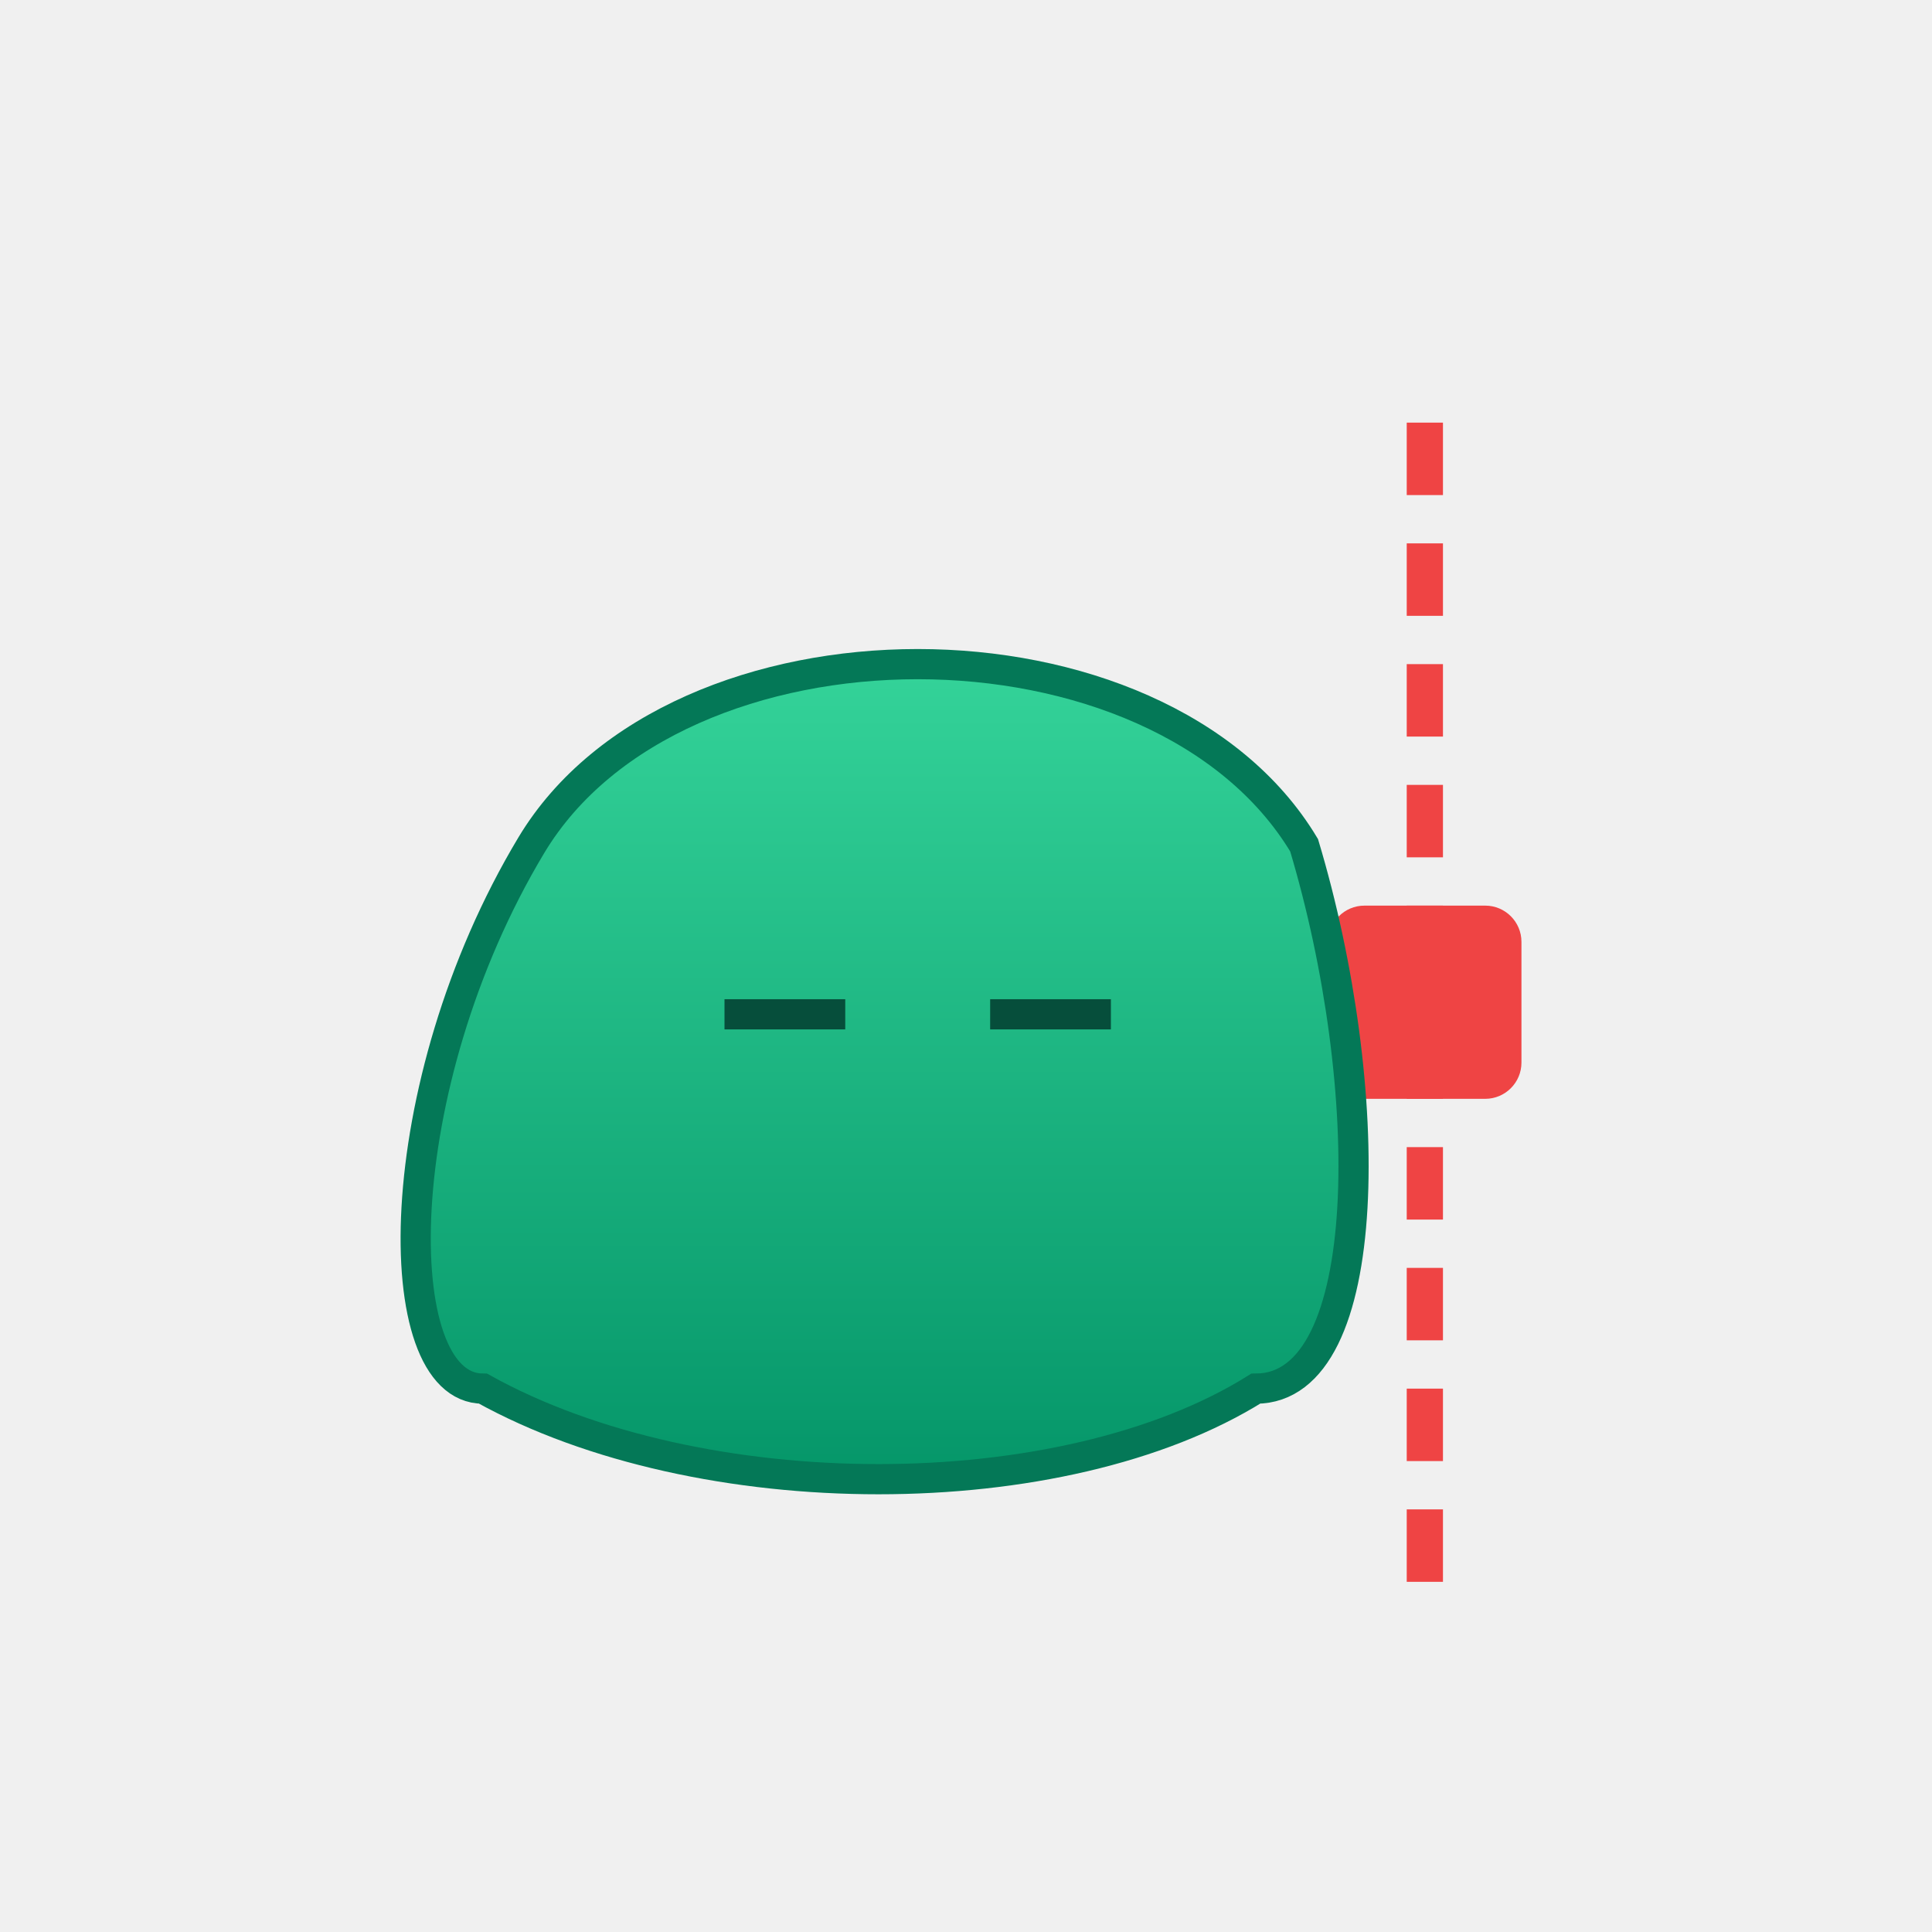
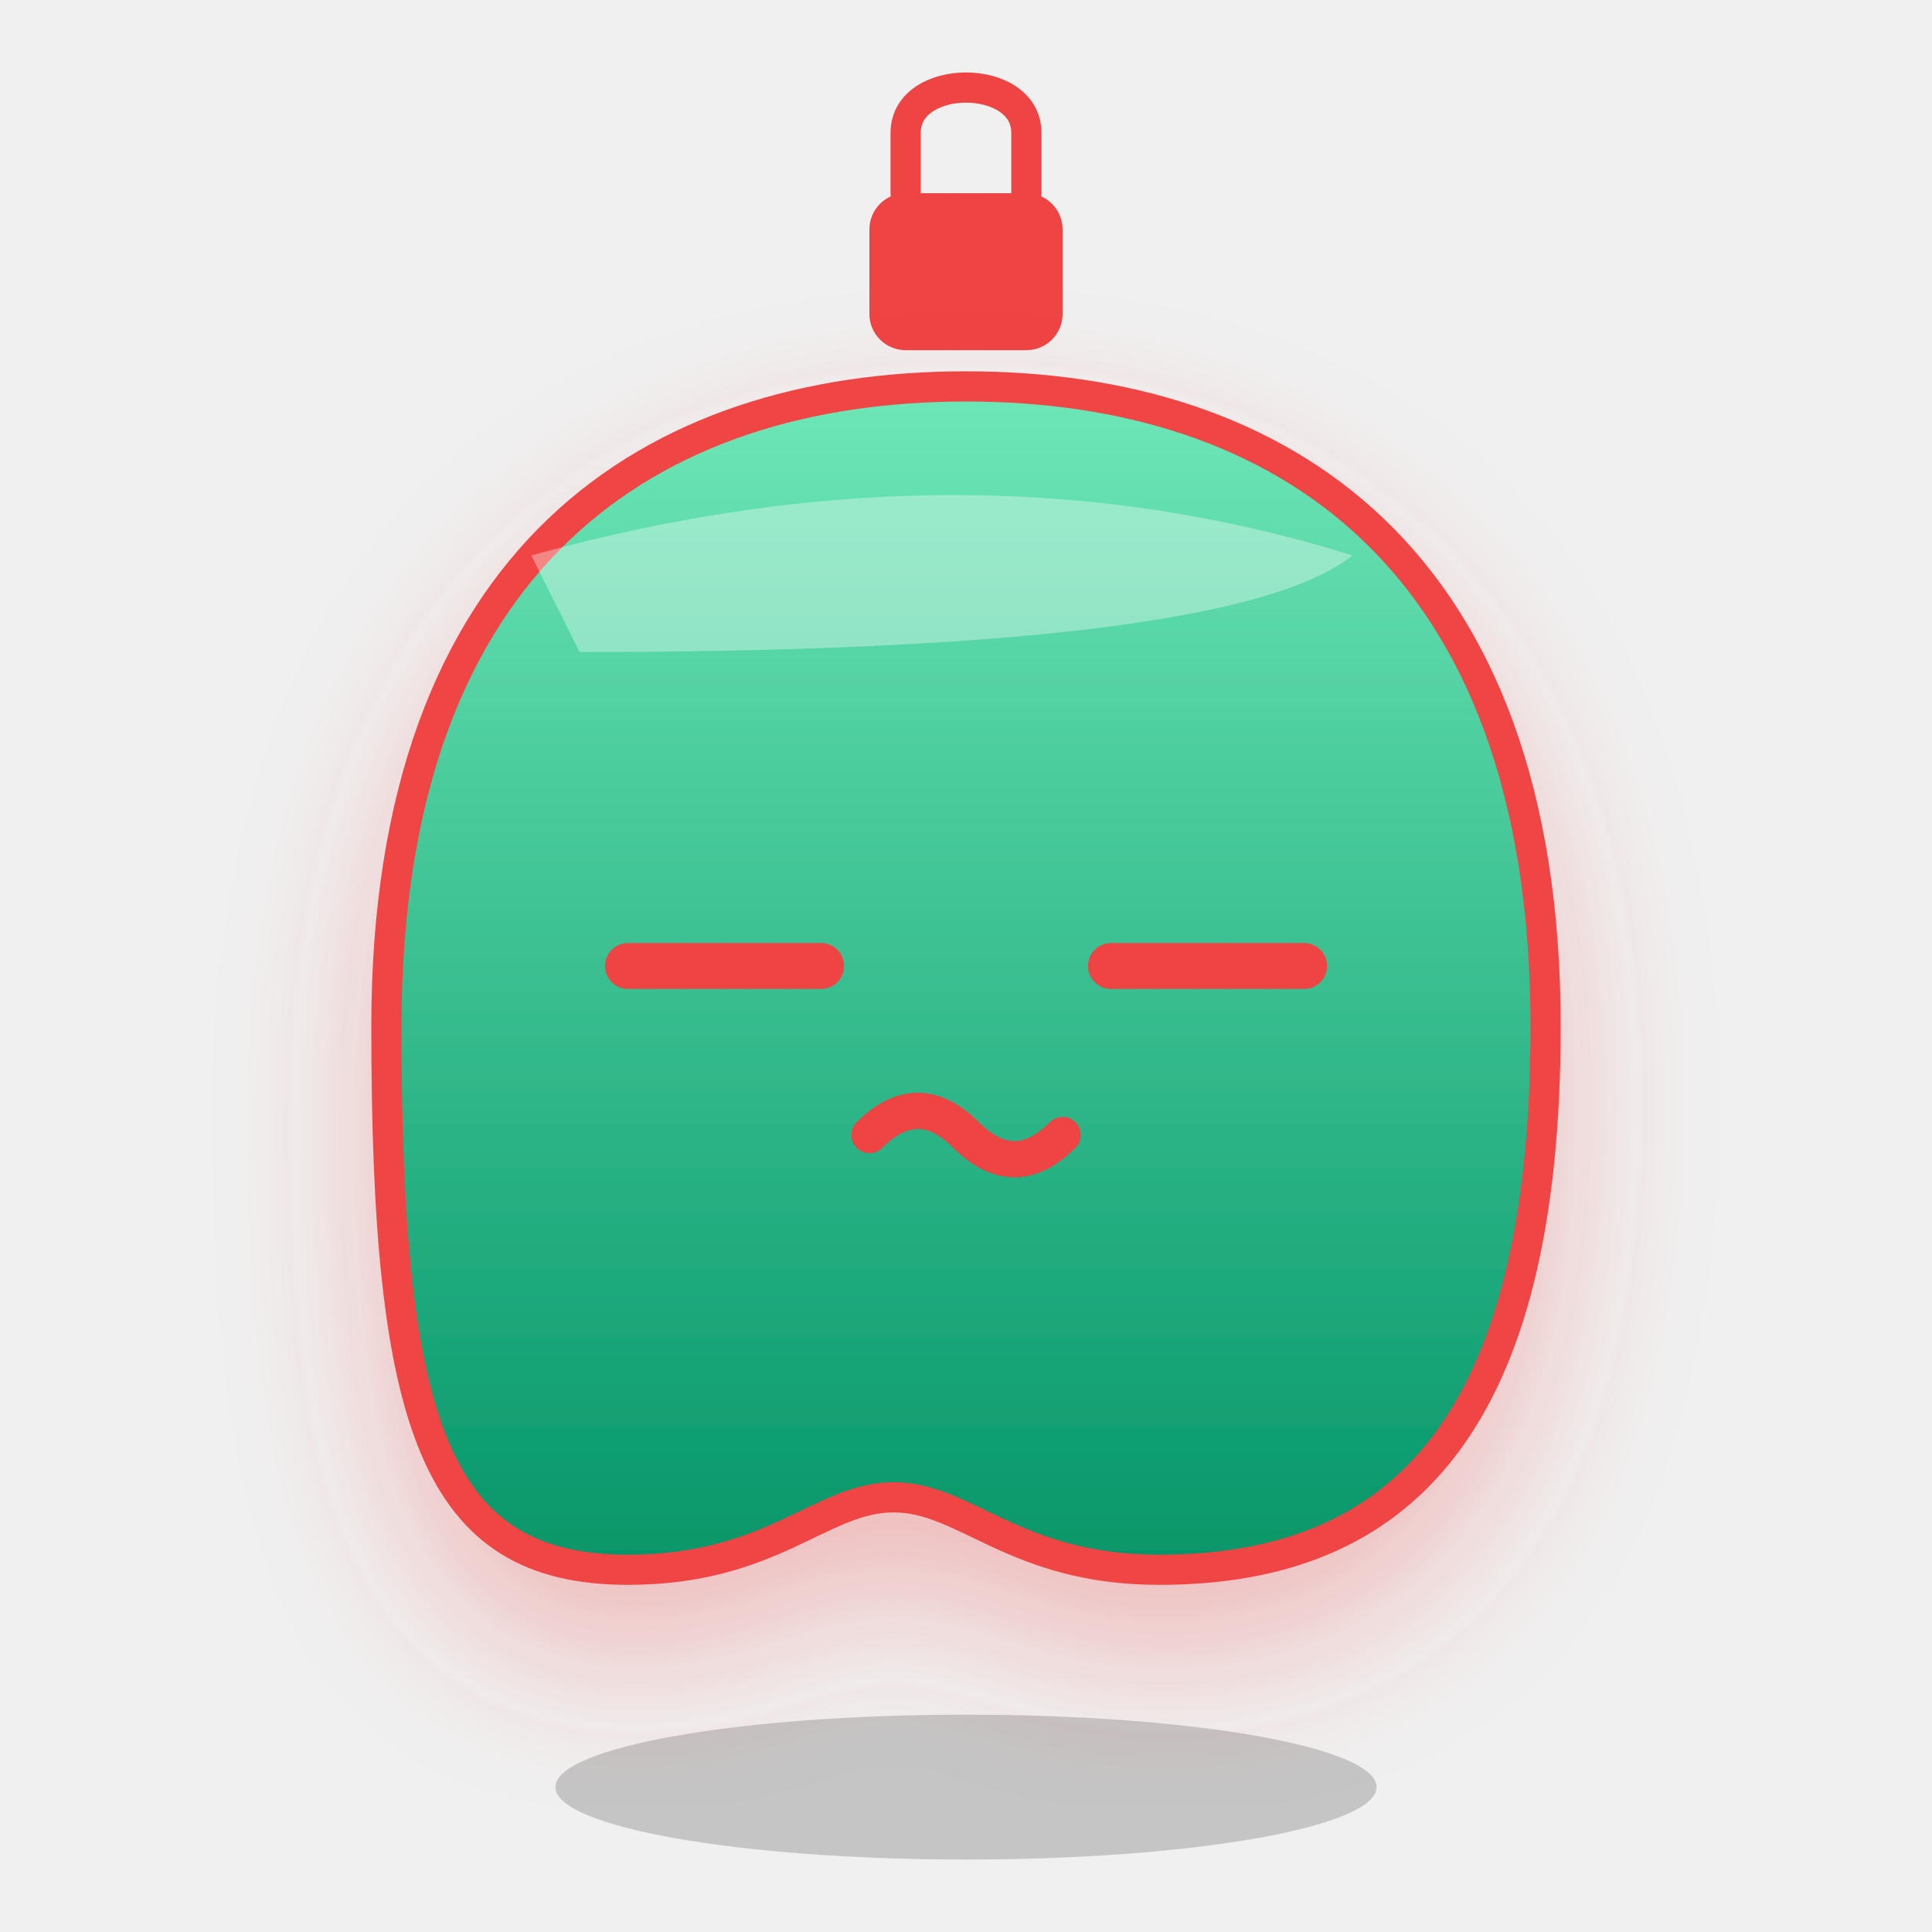
<svg xmlns="http://www.w3.org/2000/svg" viewBox="0 0 160 160" width="100%" height="100%">
  <defs>
-     <linearGradient id="blob-grad" x1="0%" y1="0%" x2="0%" y2="100%">
-       <stop offset="0%" stop-color="#34d399" />
+     <linearGradient id="jelly-grad" x1="0%" y1="0%" x2="0%" y2="100%">
+       <stop offset="0%" stop-color="#6ee7b7" />
      <stop offset="100%" stop-color="#059669" />
    </linearGradient>
+     <filter id="jelly-glow" x="-20%" y="-20%" width="140%" height="140%">
+       <feDropShadow dx="0" dy="6" stdDeviation="6" flood-color="#ef4444" flood-opacity="0.3" />
+     </filter>
  </defs>
  <style>
-     @keyframes squishWall {
-       0%, 100% { transform: translateX(0) scaleX(1); }
-       40% { transform: translateX(14px) scaleX(0.75); }
+     @keyframes jellyNoShake {
+       0%, 100% { transform: rotate(0deg); }
+       20% { transform: rotate(-10deg); }
+       40% { transform: rotate(10deg); }
+       60% { transform: rotate(-7deg); }
+       80% { transform: rotate(7deg); }
    }
-     .squish { animation: squishWall 2s ease-in-out infinite; transform-origin: 100px 115px; }
+     .head-no { animation: jellyNoShake 1.4s ease-in-out infinite; transform-origin: 80px 145px; }
  </style>
-   <line x1="118" y1="35" x2="118" y2="135" stroke="#ef4444" stroke-width="3" stroke-dasharray="6 4" />
-   <rect x="110" y="75" width="16" height="16" rx="3" fill="#ef4444" />
-   <g class="squish">
-     <path d="M 40 115 C 32 115 32 90 44 70 C 56 50 96 50 108 70 C 114 90 114 115 104 115 C 88 125 58 125 40 115 Z" fill="url(#blob-grad)" stroke="#047857" stroke-width="2.5" />
-     <line x1="60" y1="84" x2="70" y2="84" stroke="#064e3b" stroke-width="2.5" />
-     <line x1="82" y1="84" x2="92" y2="84" stroke="#064e3b" stroke-width="2.5" />
+   <ellipse cx="80" cy="148" rx="34" ry="6" fill="#000000" opacity="0.18" />
+   <g class="head-no">
+     <rect x="72" y="16" width="16" height="13" rx="3" fill="#ef4444" />
+     <path d="M 75 16 L 75 11 C 75 6 85 6 85 11 L 85 16" fill="none" stroke="#ef4444" stroke-width="2.5" stroke-linecap="round" />
+     <path d="M 32 85 C 32 46 54 32 80 32 C 106 32 128 46 128 85 C 128 118 116 130 96 130 C 84 130 80 124 74 124 C 68 124 64 130 52 130 C 36 130 32 118 32 85 Z" fill="url(#jelly-grad)" stroke="#ef4444" stroke-width="2.5" filter="url(#jelly-glow)" />
+     <path d="M 44 46 Q 80 36 112 46 Q 102 54 48 54 Z" fill="#ffffff" opacity="0.35" />
+     <line x1="52" y1="80" x2="68" y2="80" stroke="#ef4444" stroke-width="3.8" stroke-linecap="round" />
+     <line x1="92" y1="80" x2="108" y2="80" stroke="#ef4444" stroke-width="3.8" stroke-linecap="round" />
+     <path d="M 72 94 Q 76 90 80 94 Q 84 98 88 94" fill="none" stroke="#ef4444" stroke-width="3" stroke-linecap="round" />
  </g>
</svg>
